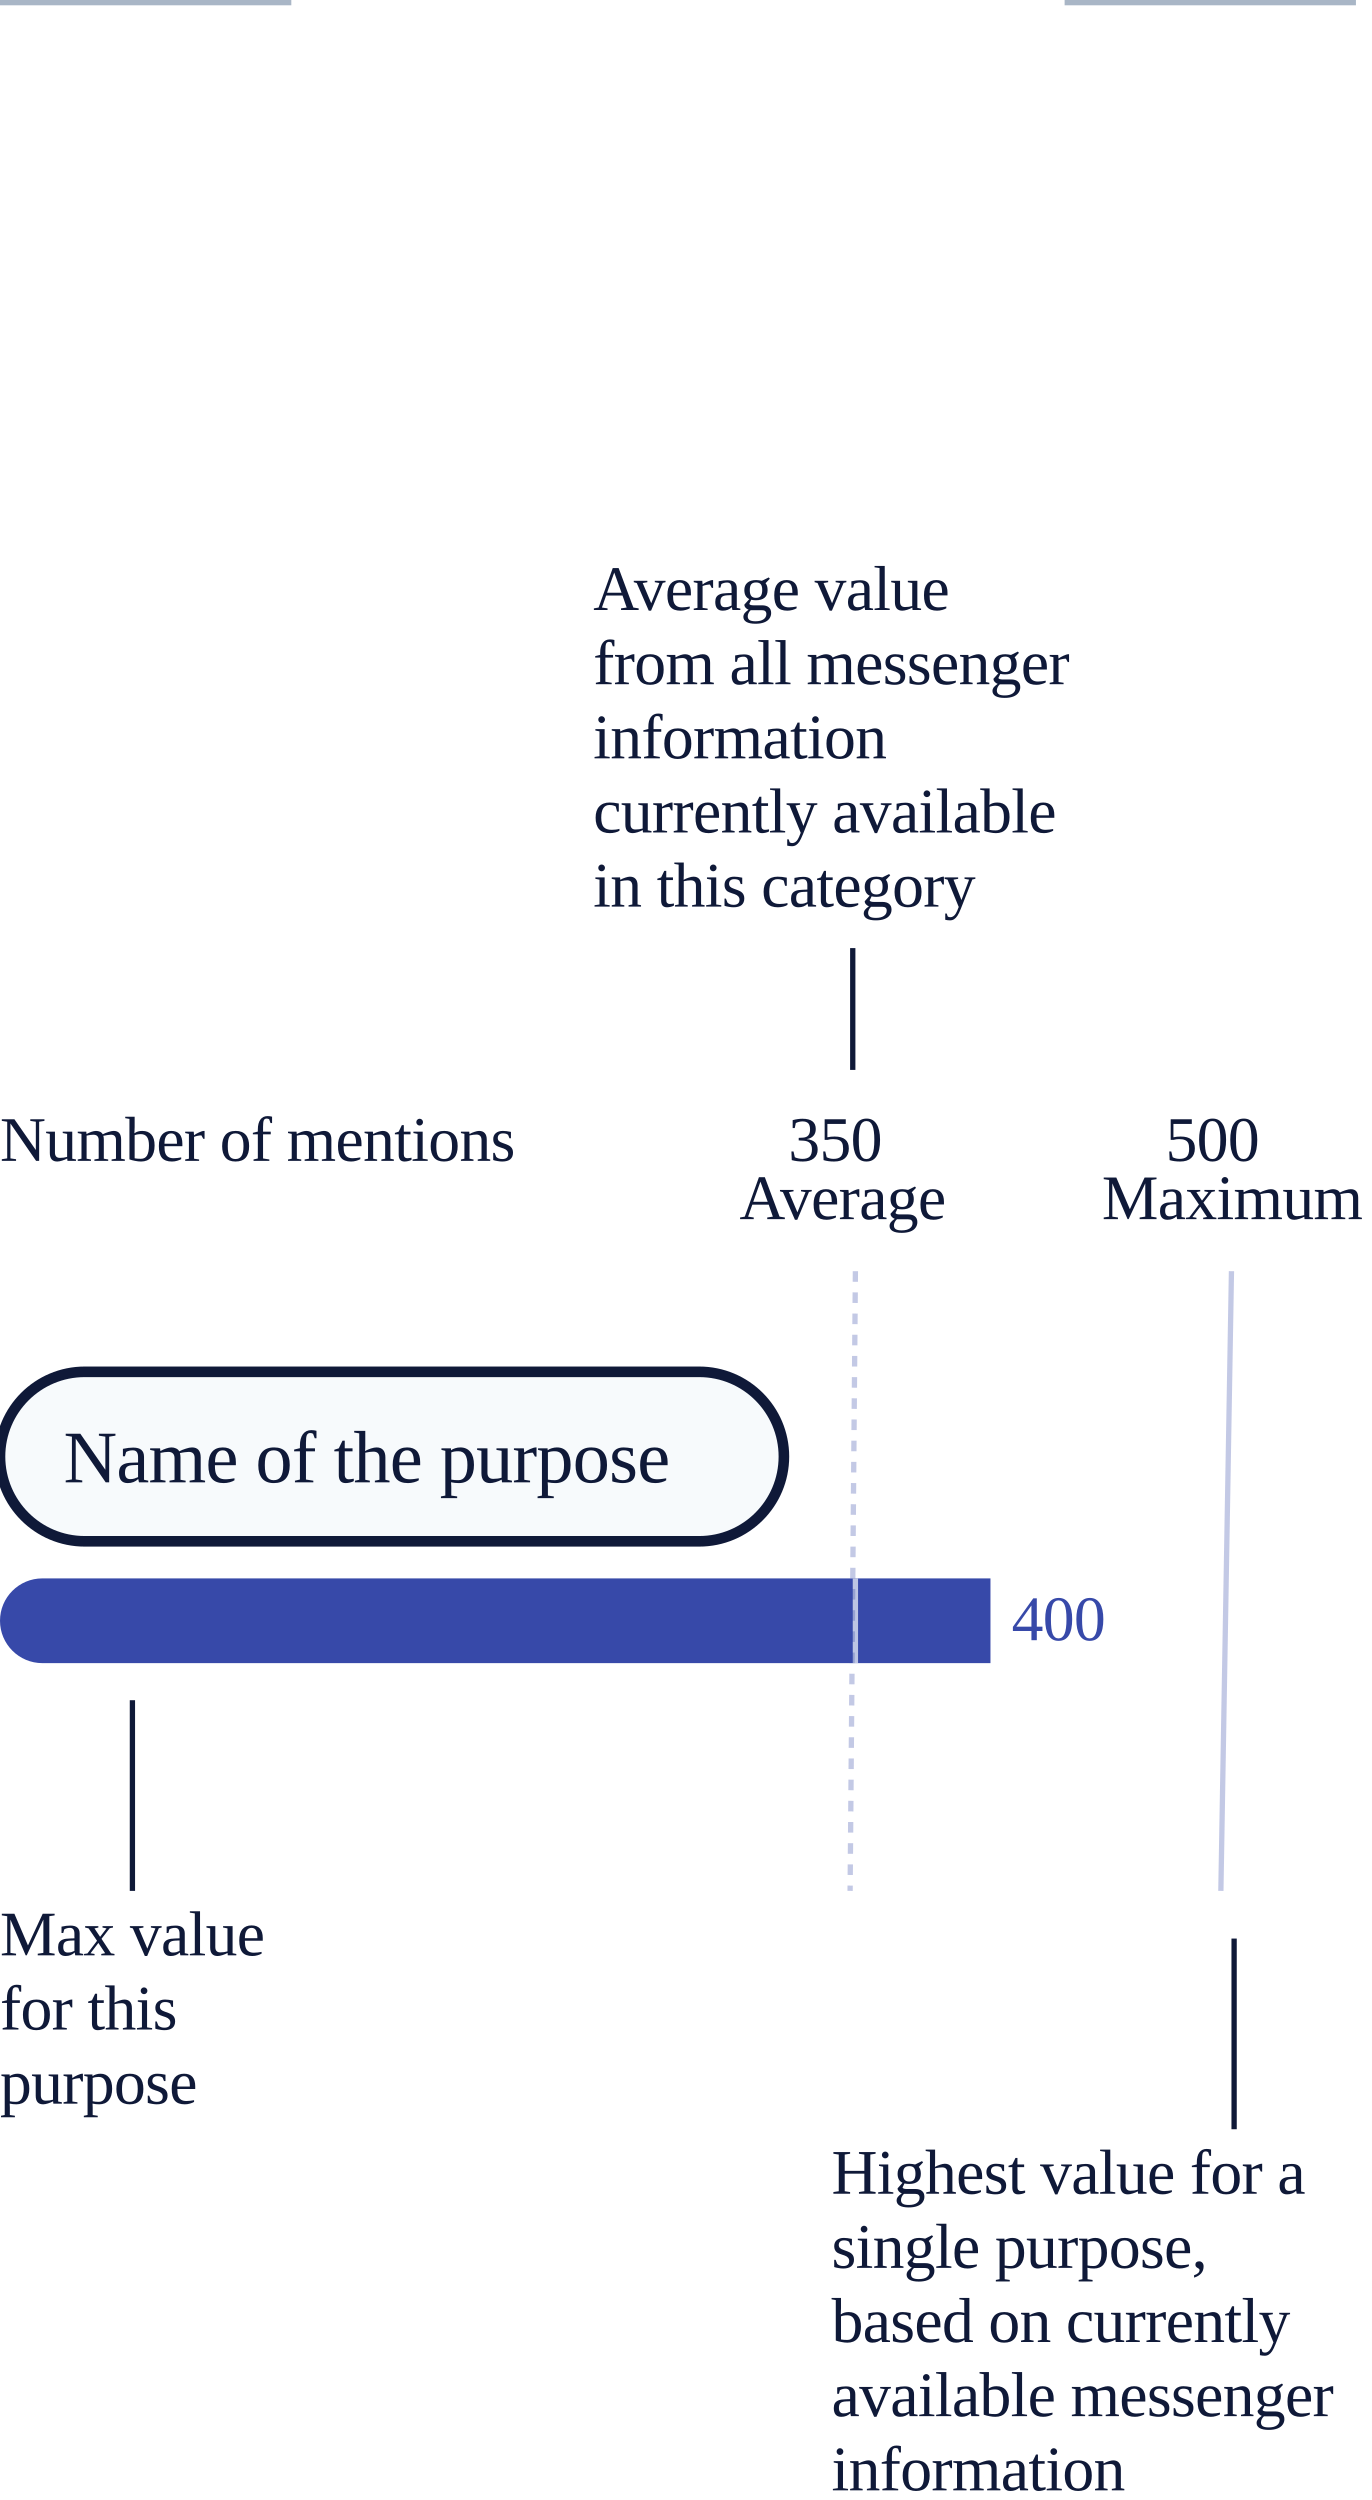
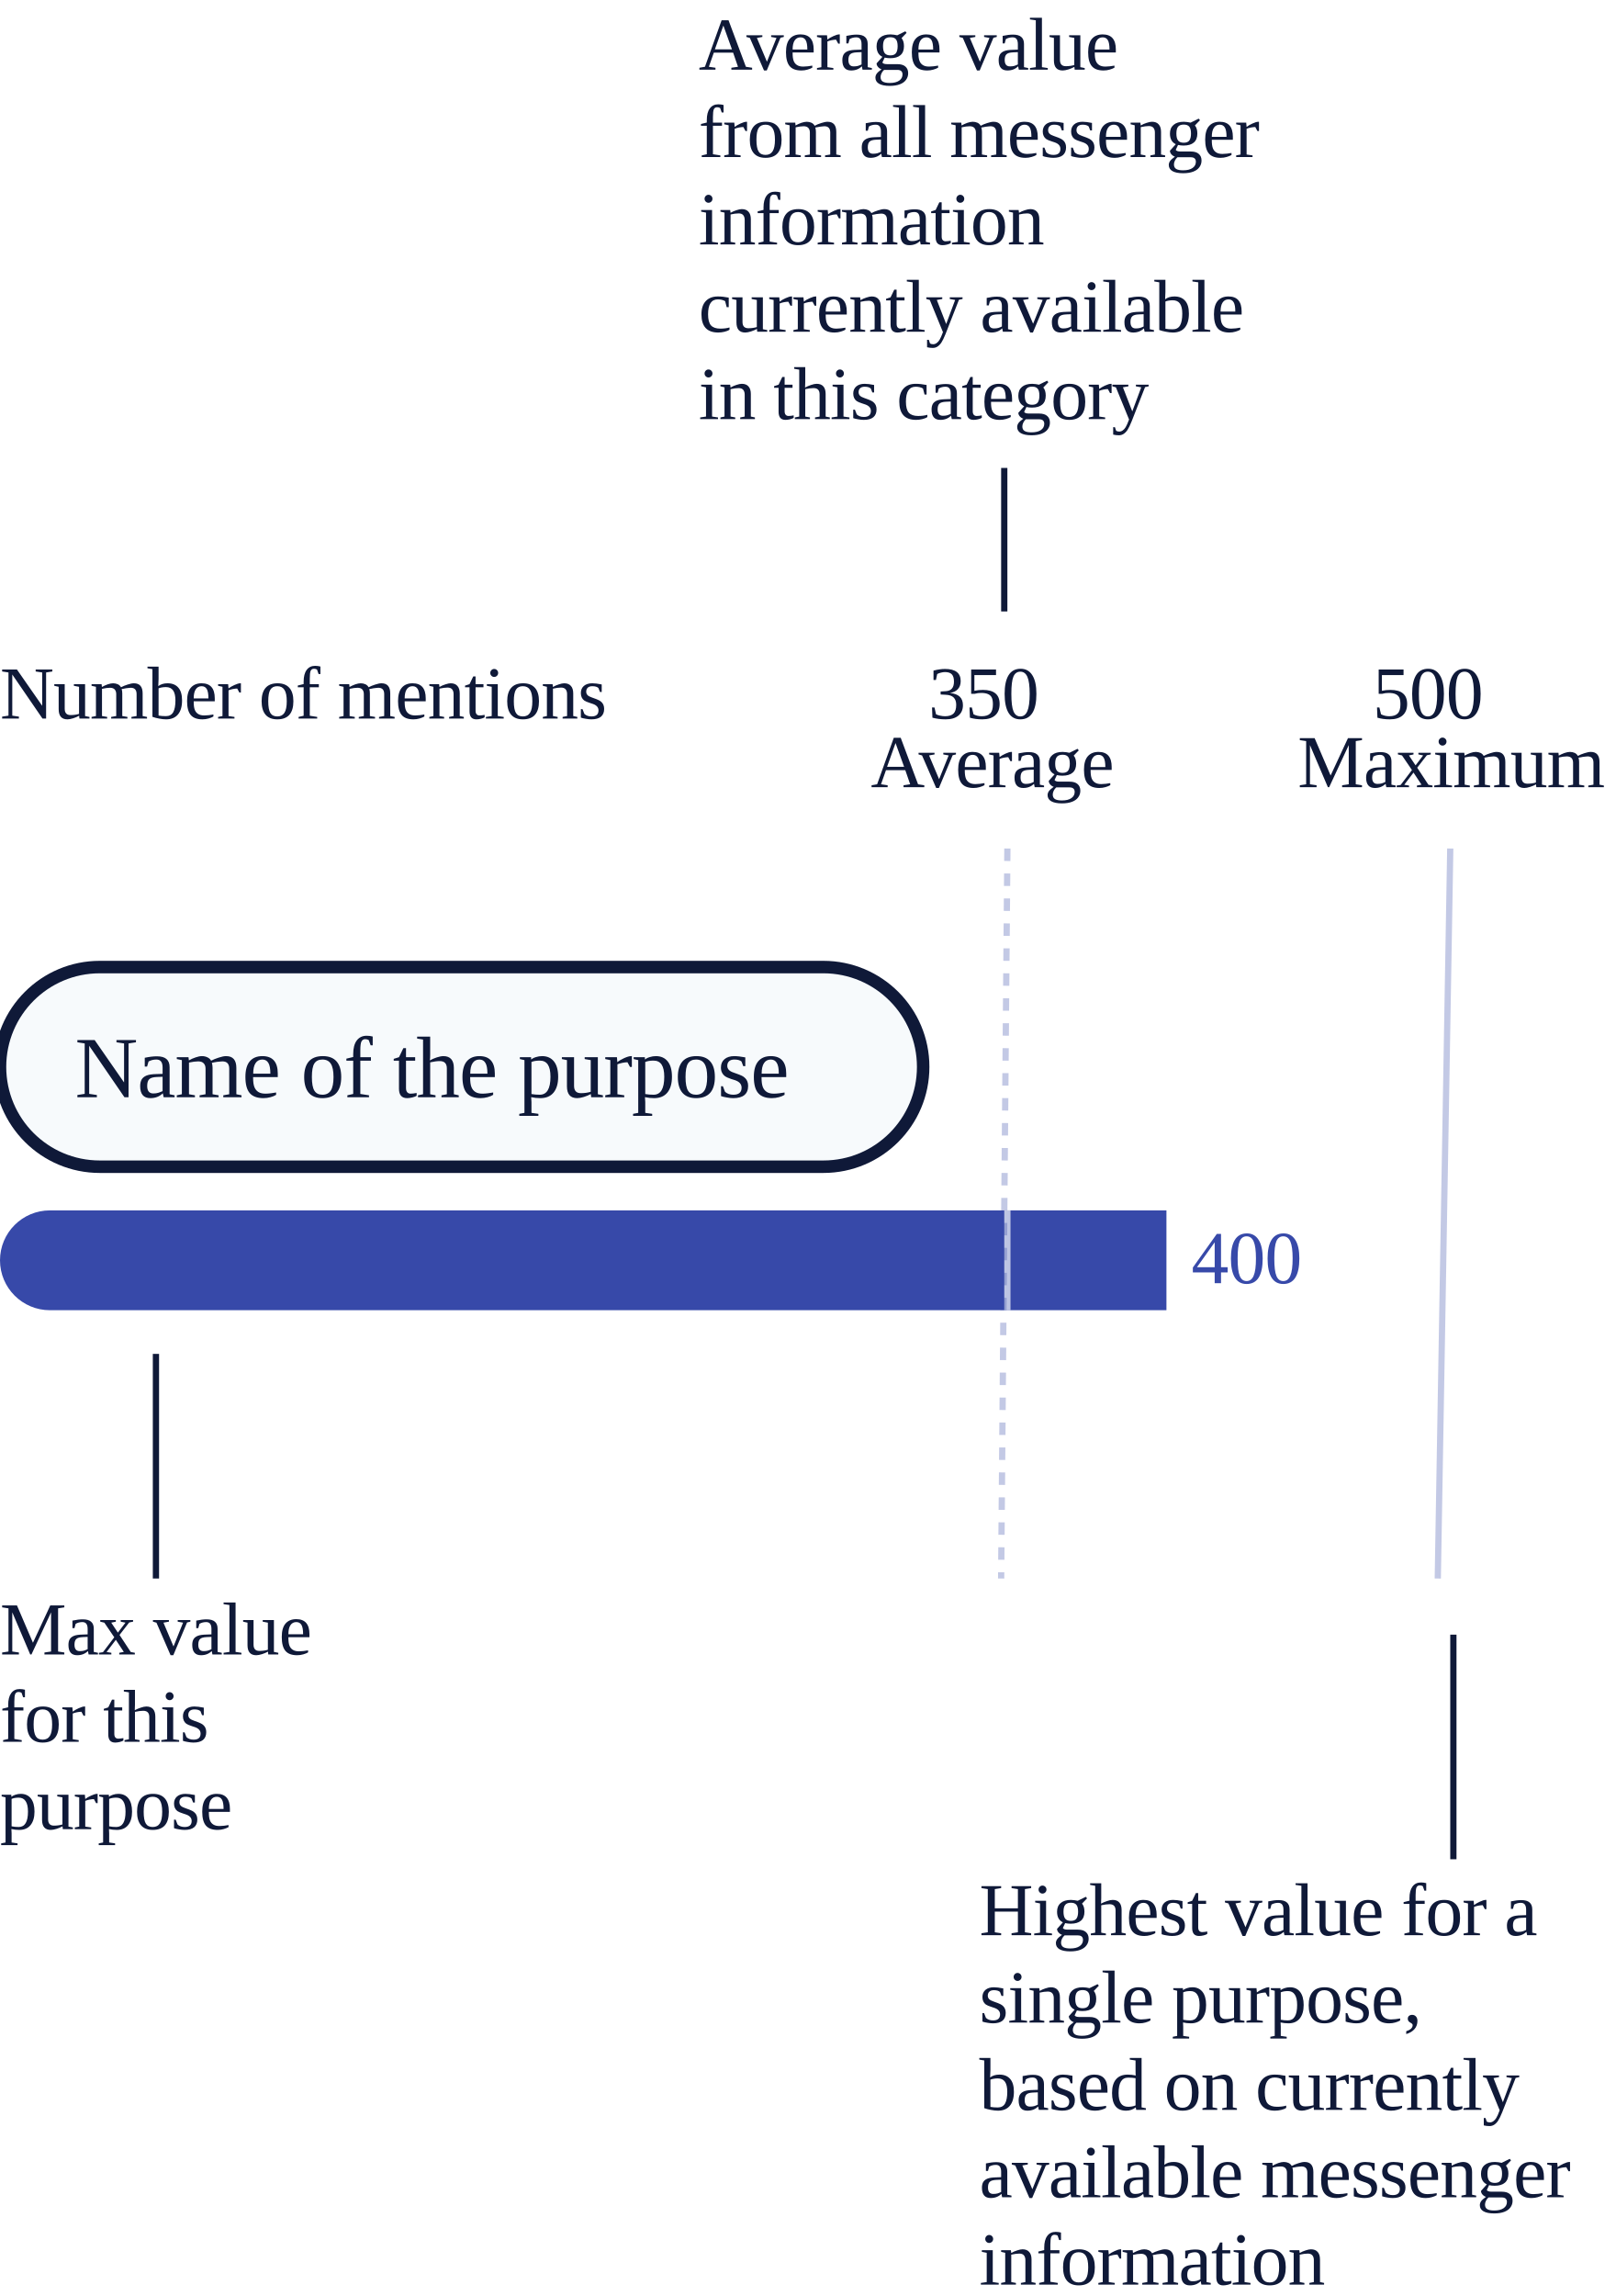
- <svg xmlns="http://www.w3.org/2000/svg" width="259" height="472" viewBox="0 0 259 472" fill="none">
+ <svg xmlns="http://www.w3.org/2000/svg" width="259" height="368" viewBox="0 0 259 368" fill="none">
  <g id="purposesBarChart">
-     <line id="Line 264" x1="-4.37114e-08" y1="0.5" x2="55" y2="0.5" stroke="#A9B6C6" />
-     <line id="Line 265" x1="201" y1="0.5" x2="256" y2="0.5" stroke="#A9B6C6" />
-     <g id="barChartInfo">
-       <text id="textHighestValue" fill="#0F1938" xml:space="preserve" style="white-space: pre" font-family="Jost*" font-size="12" letter-spacing="-0.01em">
-         <tspan x="157" y="414.17">Highest value for a </tspan>
-         <tspan x="157" y="428.17">single purpose, </tspan>
-         <tspan x="157" y="442.17">based on currently </tspan>
-         <tspan x="157" y="456.17">available messenger </tspan>
-         <tspan x="157" y="470.17">information</tspan>
+     <text id="textHighestValue" fill="#0F1938" xml:space="preserve" style="white-space: pre" font-family="Jost*" font-size="12" letter-spacing="-0.01em">
+       <tspan x="157" y="310.17">Highest value for a </tspan>
+       <tspan x="157" y="324.17">single purpose, </tspan>
+       <tspan x="157" y="338.17">based on currently </tspan>
+       <tspan x="157" y="352.17">available messenger </tspan>
+       <tspan x="157" y="366.17">information</tspan>
+     </text>
+     <text id="textAverageValue" fill="#0F1938" xml:space="preserve" style="white-space: pre" font-family="Jost*" font-size="12" letter-spacing="-0.01em">
+       <tspan x="112" y="11.17">Average value </tspan>
+       <tspan x="112" y="25.17">from all messenger </tspan>
+       <tspan x="112" y="39.17">information </tspan>
+       <tspan x="112" y="53.17">currently available </tspan>
+       <tspan x="112" y="67.17">in this category</tspan>
+     </text>
+     <text id="textMaxValue" fill="#0F1938" xml:space="preserve" style="white-space: pre" font-family="Jost*" font-size="12" letter-spacing="-0.01em">
+       <tspan x="0" y="265.17">Max value </tspan>
+       <tspan x="0" y="279.17">for this </tspan>
+       <tspan x="0" y="293.17">purpose</tspan>
+     </text>
+     <path id="Line 163" d="M233 298L233 262" stroke="#0F1938" />
+     <path id="Line 164" d="M161 98L161 75" stroke="#0F1938" />
+     <path id="Line 165" d="M25 253L25 217" stroke="#0F1938" />
+     <g id="Chip Outline Dark">
+       <path d="M0 171C0 162.163 7.163 155 16 155H132C140.837 155 148 162.163 148 171V171C148 179.837 140.837 187 132 187H16C7.163 187 0 179.837 0 171V171Z" fill="#F7FAFC" />
+       <text id="textNameOfPurpose" fill="#0F1938" xml:space="preserve" style="white-space: pre" font-family="Jost*" font-size="14" letter-spacing="-0.01em">
+         <tspan x="12" y="175.865">Name of the purpose</tspan>
      </text>
-       <text id="textAverageValue" fill="#0F1938" xml:space="preserve" style="white-space: pre" font-family="Jost*" font-size="12" letter-spacing="-0.01em">
-         <tspan x="112" y="115.17">Average value </tspan>
-         <tspan x="112" y="129.17">from all messenger </tspan>
-         <tspan x="112" y="143.17">information </tspan>
-         <tspan x="112" y="157.17">currently available </tspan>
-         <tspan x="112" y="171.17">in this category</tspan>
-       </text>
-       <text id="textMaxValue" fill="#0F1938" xml:space="preserve" style="white-space: pre" font-family="Jost*" font-size="12" letter-spacing="-0.01em">
-         <tspan x="0" y="369.17">Max value </tspan>
-         <tspan x="0" y="383.17">for this </tspan>
-         <tspan x="0" y="397.17">purpose</tspan>
-       </text>
-       <path id="Line 163" d="M233 402L233 366" stroke="#0F1938" />
-       <path id="Line 164" d="M161 202L161 179" stroke="#0F1938" />
-       <path id="Line 165" d="M25 357L25 321" stroke="#0F1938" />
-       <g id="Chip Outline Dark">
-         <path d="M0 275C0 266.163 7.163 259 16 259H132C140.837 259 148 266.163 148 275C148 283.837 140.837 291 132 291H16C7.163 291 0 283.837 0 275Z" fill="#F7FAFC" />
-         <text id="textNameOfPurpose" fill="#0F1938" xml:space="preserve" style="white-space: pre" font-family="Jost*" font-size="14" letter-spacing="-0.01em">
-           <tspan x="12" y="279.865">Name of the purpose</tspan>
-         </text>
-         <path d="M16 260H132V258H16V260ZM132 290H16V292H132V290ZM16 290C7.716 290 1 283.284 1 275H-1C-1 284.389 6.611 292 16 292V290ZM147 275C147 283.284 140.284 290 132 290V292C141.389 292 149 284.389 149 275H147ZM132 260C140.284 260 147 266.716 147 275H149C149 265.611 141.389 258 132 258V260ZM16 258C6.611 258 -1 265.611 -1 275H1C1 266.716 7.716 260 16 260V258Z" fill="#0F1938" />
-       </g>
-       <text id="400" fill="#3749A9" xml:space="preserve" style="white-space: pre" font-family="Jost*" font-size="12" letter-spacing="-0.01em">
-         <tspan x="191" y="309.67">400</tspan>
-       </text>
-       <path id="Rectangle 692" d="M0 306C0 301.582 3.582 298 8 298H187V314H8C3.582 314 0 310.418 0 306Z" fill="#3749A9" />
-       <line id="Line 215" opacity="0.7" x1="161.5" y1="298" x2="161.5" y2="314" stroke="#F7FAFC" />
-       <text id="boldNumber" fill="#0F1938" xml:space="preserve" style="white-space: pre" font-family="Jost*" font-size="12" letter-spacing="-0.01em">
-         <tspan x="0" y="219.17">Number of mentions</tspan>
-       </text>
-       <line id="Line 276" opacity="0.3" x1="161.5" y1="240" x2="160.5" y2="357" stroke="#3749A9" stroke-dasharray="2 2" />
-       <text id="350" fill="#0F1938" xml:space="preserve" style="white-space: pre" font-family="Jost*" font-size="12" letter-spacing="-0.01em">
-         <tspan x="148.845" y="219.17">350</tspan>
-       </text>
-       <text id="textAverage" fill="#0F1938" xml:space="preserve" style="white-space: pre" font-family="Jost*" font-size="12" letter-spacing="-0.01em">
-         <tspan x="139.6" y="230.17">Average</tspan>
-       </text>
-       <text id="textMaximum" fill="#0F1938" xml:space="preserve" style="white-space: pre" font-family="Jost*" font-size="12" letter-spacing="-0.01em">
-         <tspan x="208.04" y="230.17">Maximum</tspan>
-       </text>
-       <text id="500" fill="#0F1938" xml:space="preserve" style="white-space: pre" font-family="Jost*" font-size="12" letter-spacing="-0.01em">
-         <tspan x="220.057" y="219.17">500</tspan>
-       </text>
-       <line id="Line 277" opacity="0.3" x1="232.5" y1="240" x2="230.5" y2="357" stroke="#3749A9" />
+       <path d="M16 156H132V154H16V156ZM132 186H16V188H132V186ZM16 186C7.716 186 1 179.284 1 171H-1C-1 180.389 6.611 188 16 188V186ZM147 171C147 179.284 140.284 186 132 186V188C141.389 188 149 180.389 149 171H147ZM132 156C140.284 156 147 162.716 147 171H149C149 161.611 141.389 154 132 154V156ZM16 154C6.611 154 -1 161.611 -1 171H1C1 162.716 7.716 156 16 156V154Z" fill="#0F1938" />
    </g>
+     <text id="400" fill="#3749A9" xml:space="preserve" style="white-space: pre" font-family="Jost*" font-size="12" letter-spacing="-0.01em">
+       <tspan x="191" y="205.67">400</tspan>
+     </text>
+     <path id="Rectangle 692" d="M0 202C0 197.582 3.582 194 8 194H187V210H8C3.582 210 0 206.418 0 202V202Z" fill="#3749A9" />
+     <line id="Line 215" opacity="0.7" x1="161.5" y1="194" x2="161.5" y2="210" stroke="#F7FAFC" />
+     <text id="boldNumber" fill="#0F1938" xml:space="preserve" style="white-space: pre" font-family="Jost*" font-size="12" letter-spacing="-0.01em">
+       <tspan x="0" y="115.17">Number of mentions</tspan>
+     </text>
+     <line id="Line 276" opacity="0.3" x1="161.5" y1="136" x2="160.5" y2="253" stroke="#3749A9" stroke-dasharray="2 2" />
+     <text id="350" fill="#0F1938" xml:space="preserve" style="white-space: pre" font-family="Jost*" font-size="12" letter-spacing="-0.01em">
+       <tspan x="148.845" y="115.17">350</tspan>
+     </text>
+     <text id="textAverage" fill="#0F1938" xml:space="preserve" style="white-space: pre" font-family="Jost*" font-size="12" letter-spacing="-0.01em">
+       <tspan x="139.6" y="126.17">Average</tspan>
+     </text>
+     <text id="textMaximum" fill="#0F1938" xml:space="preserve" style="white-space: pre" font-family="Jost*" font-size="12" letter-spacing="-0.01em">
+       <tspan x="208.04" y="126.17">Maximum</tspan>
+     </text>
+     <text id="500" fill="#0F1938" xml:space="preserve" style="white-space: pre" font-family="Jost*" font-size="12" letter-spacing="-0.01em">
+       <tspan x="220.057" y="115.17">500</tspan>
+     </text>
+     <line id="Line 277" opacity="0.3" x1="232.5" y1="136" x2="230.5" y2="253" stroke="#3749A9" />
  </g>
</svg>
